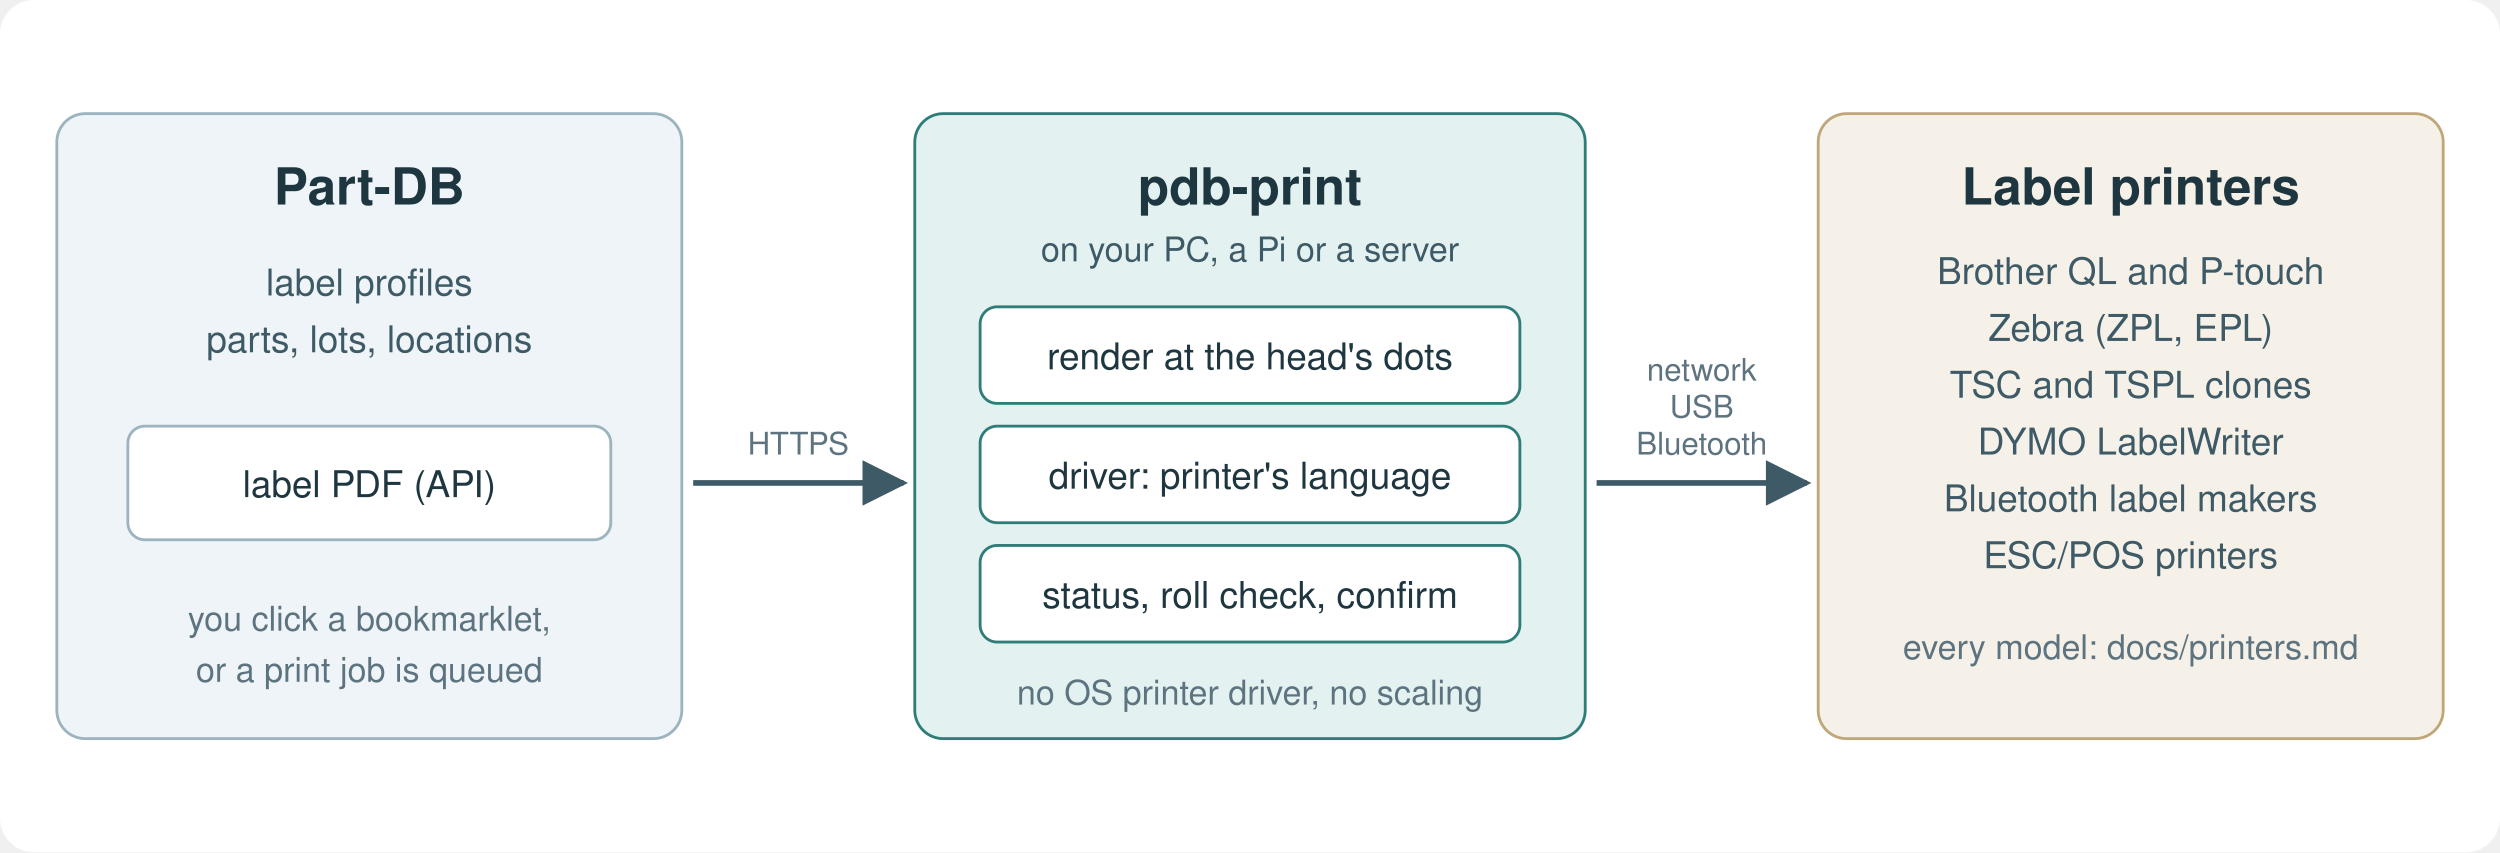
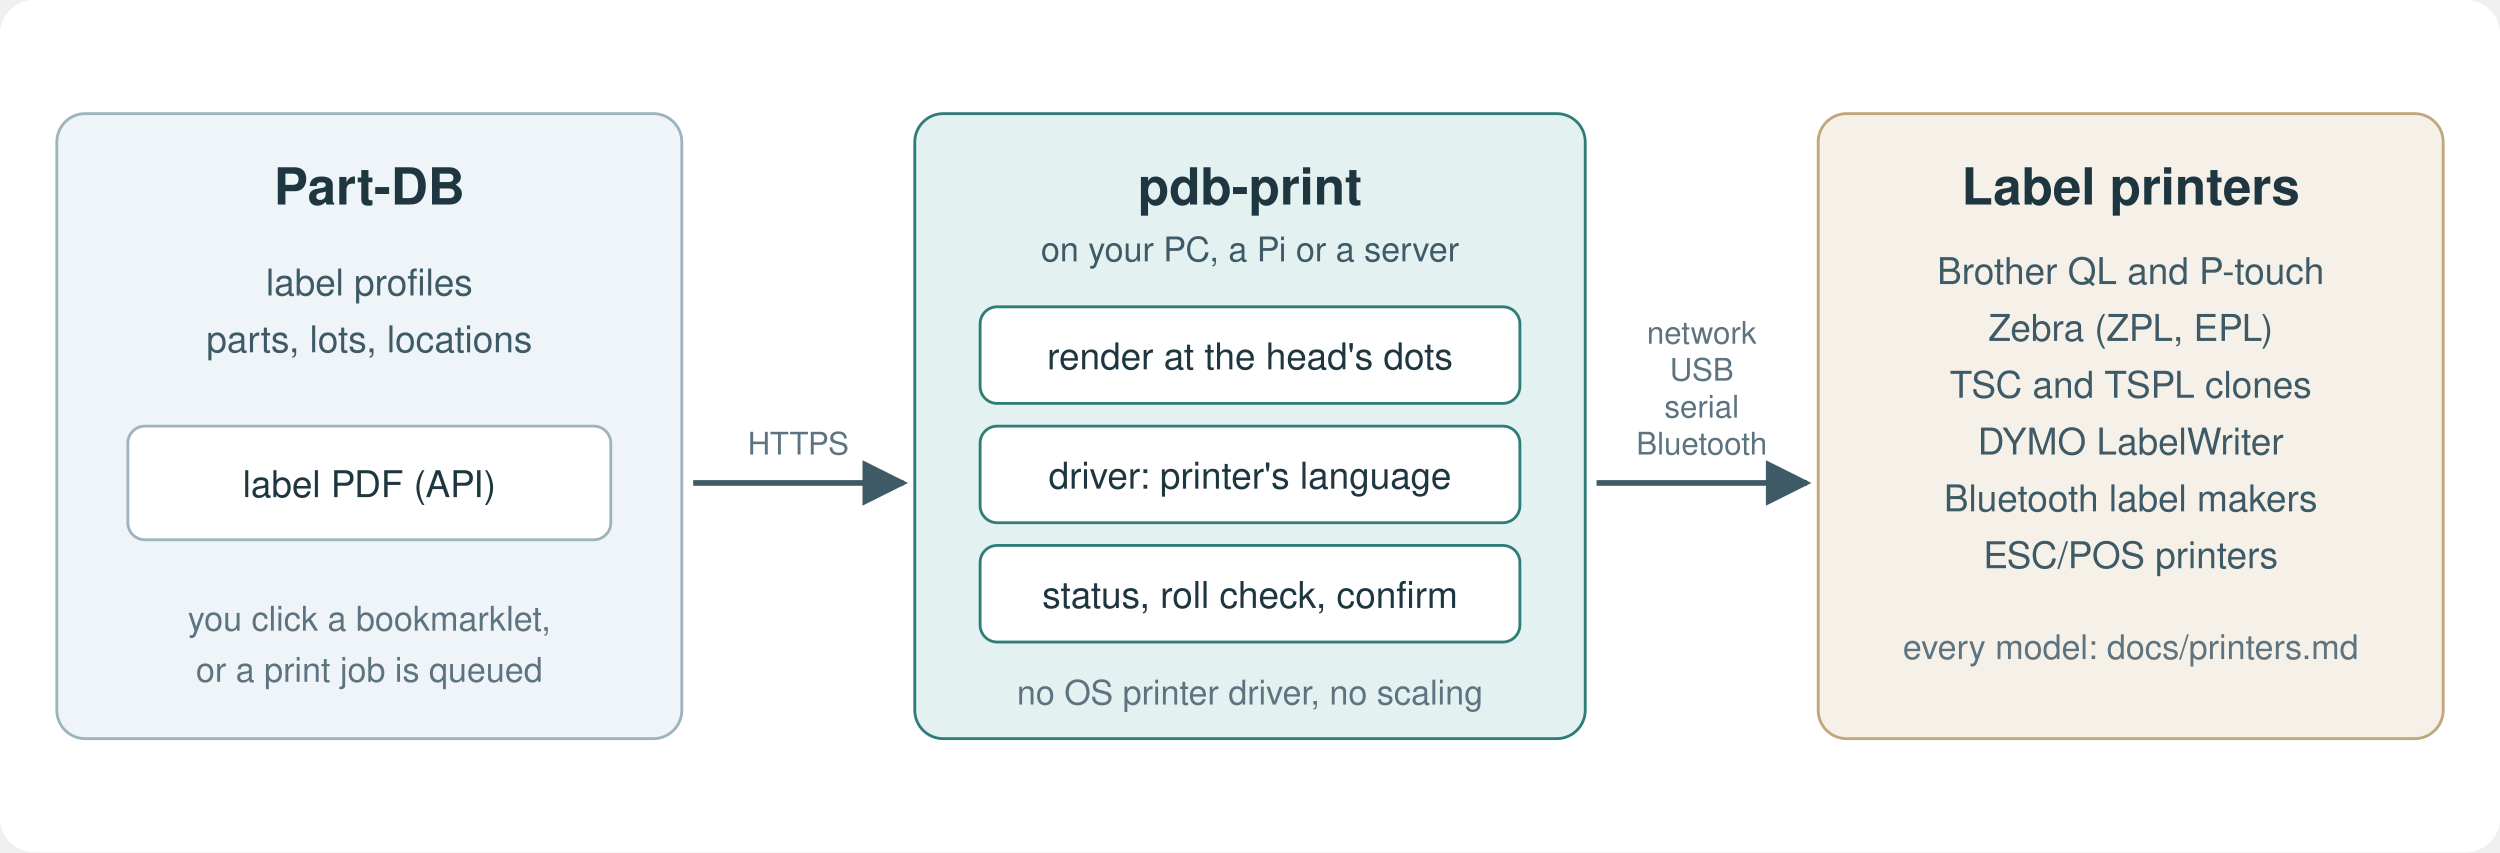
<svg xmlns="http://www.w3.org/2000/svg" viewBox="0 0 880 300" width="880" height="300" font-family="-apple-system, BlinkMacSystemFont, 'Segoe UI', Helvetica, Arial, sans-serif">
  <defs>
    <marker id="arrow" viewBox="0 0 10 10" refX="9" refY="5" markerWidth="8" markerHeight="8" orient="auto-start-reverse">
      <path d="M0,0 L10,5 L0,10 z" fill="#3d5a66" />
    </marker>
  </defs>
  <rect width="880" height="300" rx="12" fill="#ffffff" />
  <rect x="20" y="40" width="220" height="220" rx="10" fill="#eef4f7" stroke="#9db4bf" />
  <text x="130" y="72" text-anchor="middle" font-size="18" font-weight="600" fill="#1d3640">Part-DB</text>
  <text x="130" y="104" text-anchor="middle" font-size="13" fill="#3d5a66">label profiles</text>
  <text x="130" y="124" text-anchor="middle" font-size="13" fill="#3d5a66">parts, lots, locations</text>
  <rect x="45" y="150" width="170" height="40" rx="6" fill="#ffffff" stroke="#9db4bf" />
  <text x="130" y="175" text-anchor="middle" font-size="13" fill="#1d3640">label PDF (API)</text>
  <text x="130" y="222" text-anchor="middle" font-size="12" fill="#5d7480">you click a bookmarklet,</text>
  <text x="130" y="240" text-anchor="middle" font-size="12" fill="#5d7480">or a print job is queued</text>
  <line x1="244" y1="170" x2="318" y2="170" stroke="#3d5a66" stroke-width="2" marker-end="url(#arrow)" />
  <text x="281" y="160" text-anchor="middle" font-size="11" fill="#5d7480">HTTPS</text>
  <rect x="322" y="40" width="236" height="220" rx="10" fill="#e3f1f0" stroke="#2f7d78" />
  <text x="440" y="72" text-anchor="middle" font-size="18" font-weight="600" fill="#1d3640">pdb-print</text>
  <text x="440" y="92" text-anchor="middle" font-size="12" fill="#3d5a66">on your PC, a Pi or a server</text>
  <rect x="345" y="108" width="190" height="34" rx="6" fill="#ffffff" stroke="#2f7d78" />
  <text x="440" y="130" text-anchor="middle" font-size="13" fill="#1d3640">render at the head's dots</text>
  <rect x="345" y="150" width="190" height="34" rx="6" fill="#ffffff" stroke="#2f7d78" />
  <text x="440" y="172" text-anchor="middle" font-size="13" fill="#1d3640">driver: printer's language</text>
  <rect x="345" y="192" width="190" height="34" rx="6" fill="#ffffff" stroke="#2f7d78" />
  <text x="440" y="214" text-anchor="middle" font-size="13" fill="#1d3640">status, roll check, confirm</text>
  <text x="440" y="248" text-anchor="middle" font-size="12" fill="#5d7480">no OS printer driver, no scaling</text>
  <line x1="562" y1="170" x2="636" y2="170" stroke="#3d5a66" stroke-width="2" marker-end="url(#arrow)" />
-   <text x="599" y="134" text-anchor="middle" font-size="11" fill="#5d7480">network</text>
-   <text x="599" y="147" text-anchor="middle" font-size="11" fill="#5d7480">USB</text>
+   <text x="599" y="121" text-anchor="middle" font-size="11" fill="#5d7480">network</text>
+   <text x="599" y="134" text-anchor="middle" font-size="11" fill="#5d7480">USB</text>
+   <text x="599" y="147" text-anchor="middle" font-size="11" fill="#5d7480">serial</text>
  <text x="599" y="160" text-anchor="middle" font-size="11" fill="#5d7480">Bluetooth</text>
  <rect x="640" y="40" width="220" height="220" rx="10" fill="#f6f1e8" stroke="#bfa77a" />
  <text x="750" y="72" text-anchor="middle" font-size="18" font-weight="600" fill="#1d3640">Label printers</text>
  <text x="750" y="100" text-anchor="middle" font-size="13" fill="#3d5a66">Brother QL and P-touch</text>
  <text x="750" y="120" text-anchor="middle" font-size="13" fill="#3d5a66">Zebra (ZPL, EPL)</text>
  <text x="750" y="140" text-anchor="middle" font-size="13" fill="#3d5a66">TSC and TSPL clones</text>
  <text x="750" y="160" text-anchor="middle" font-size="13" fill="#3d5a66">DYMO LabelWriter</text>
  <text x="750" y="180" text-anchor="middle" font-size="13" fill="#3d5a66">Bluetooth label makers</text>
  <text x="750" y="200" text-anchor="middle" font-size="13" fill="#3d5a66">ESC/POS printers</text>
  <text x="750" y="232" text-anchor="middle" font-size="12" fill="#5d7480">every model: docs/printers.md</text>
</svg>
